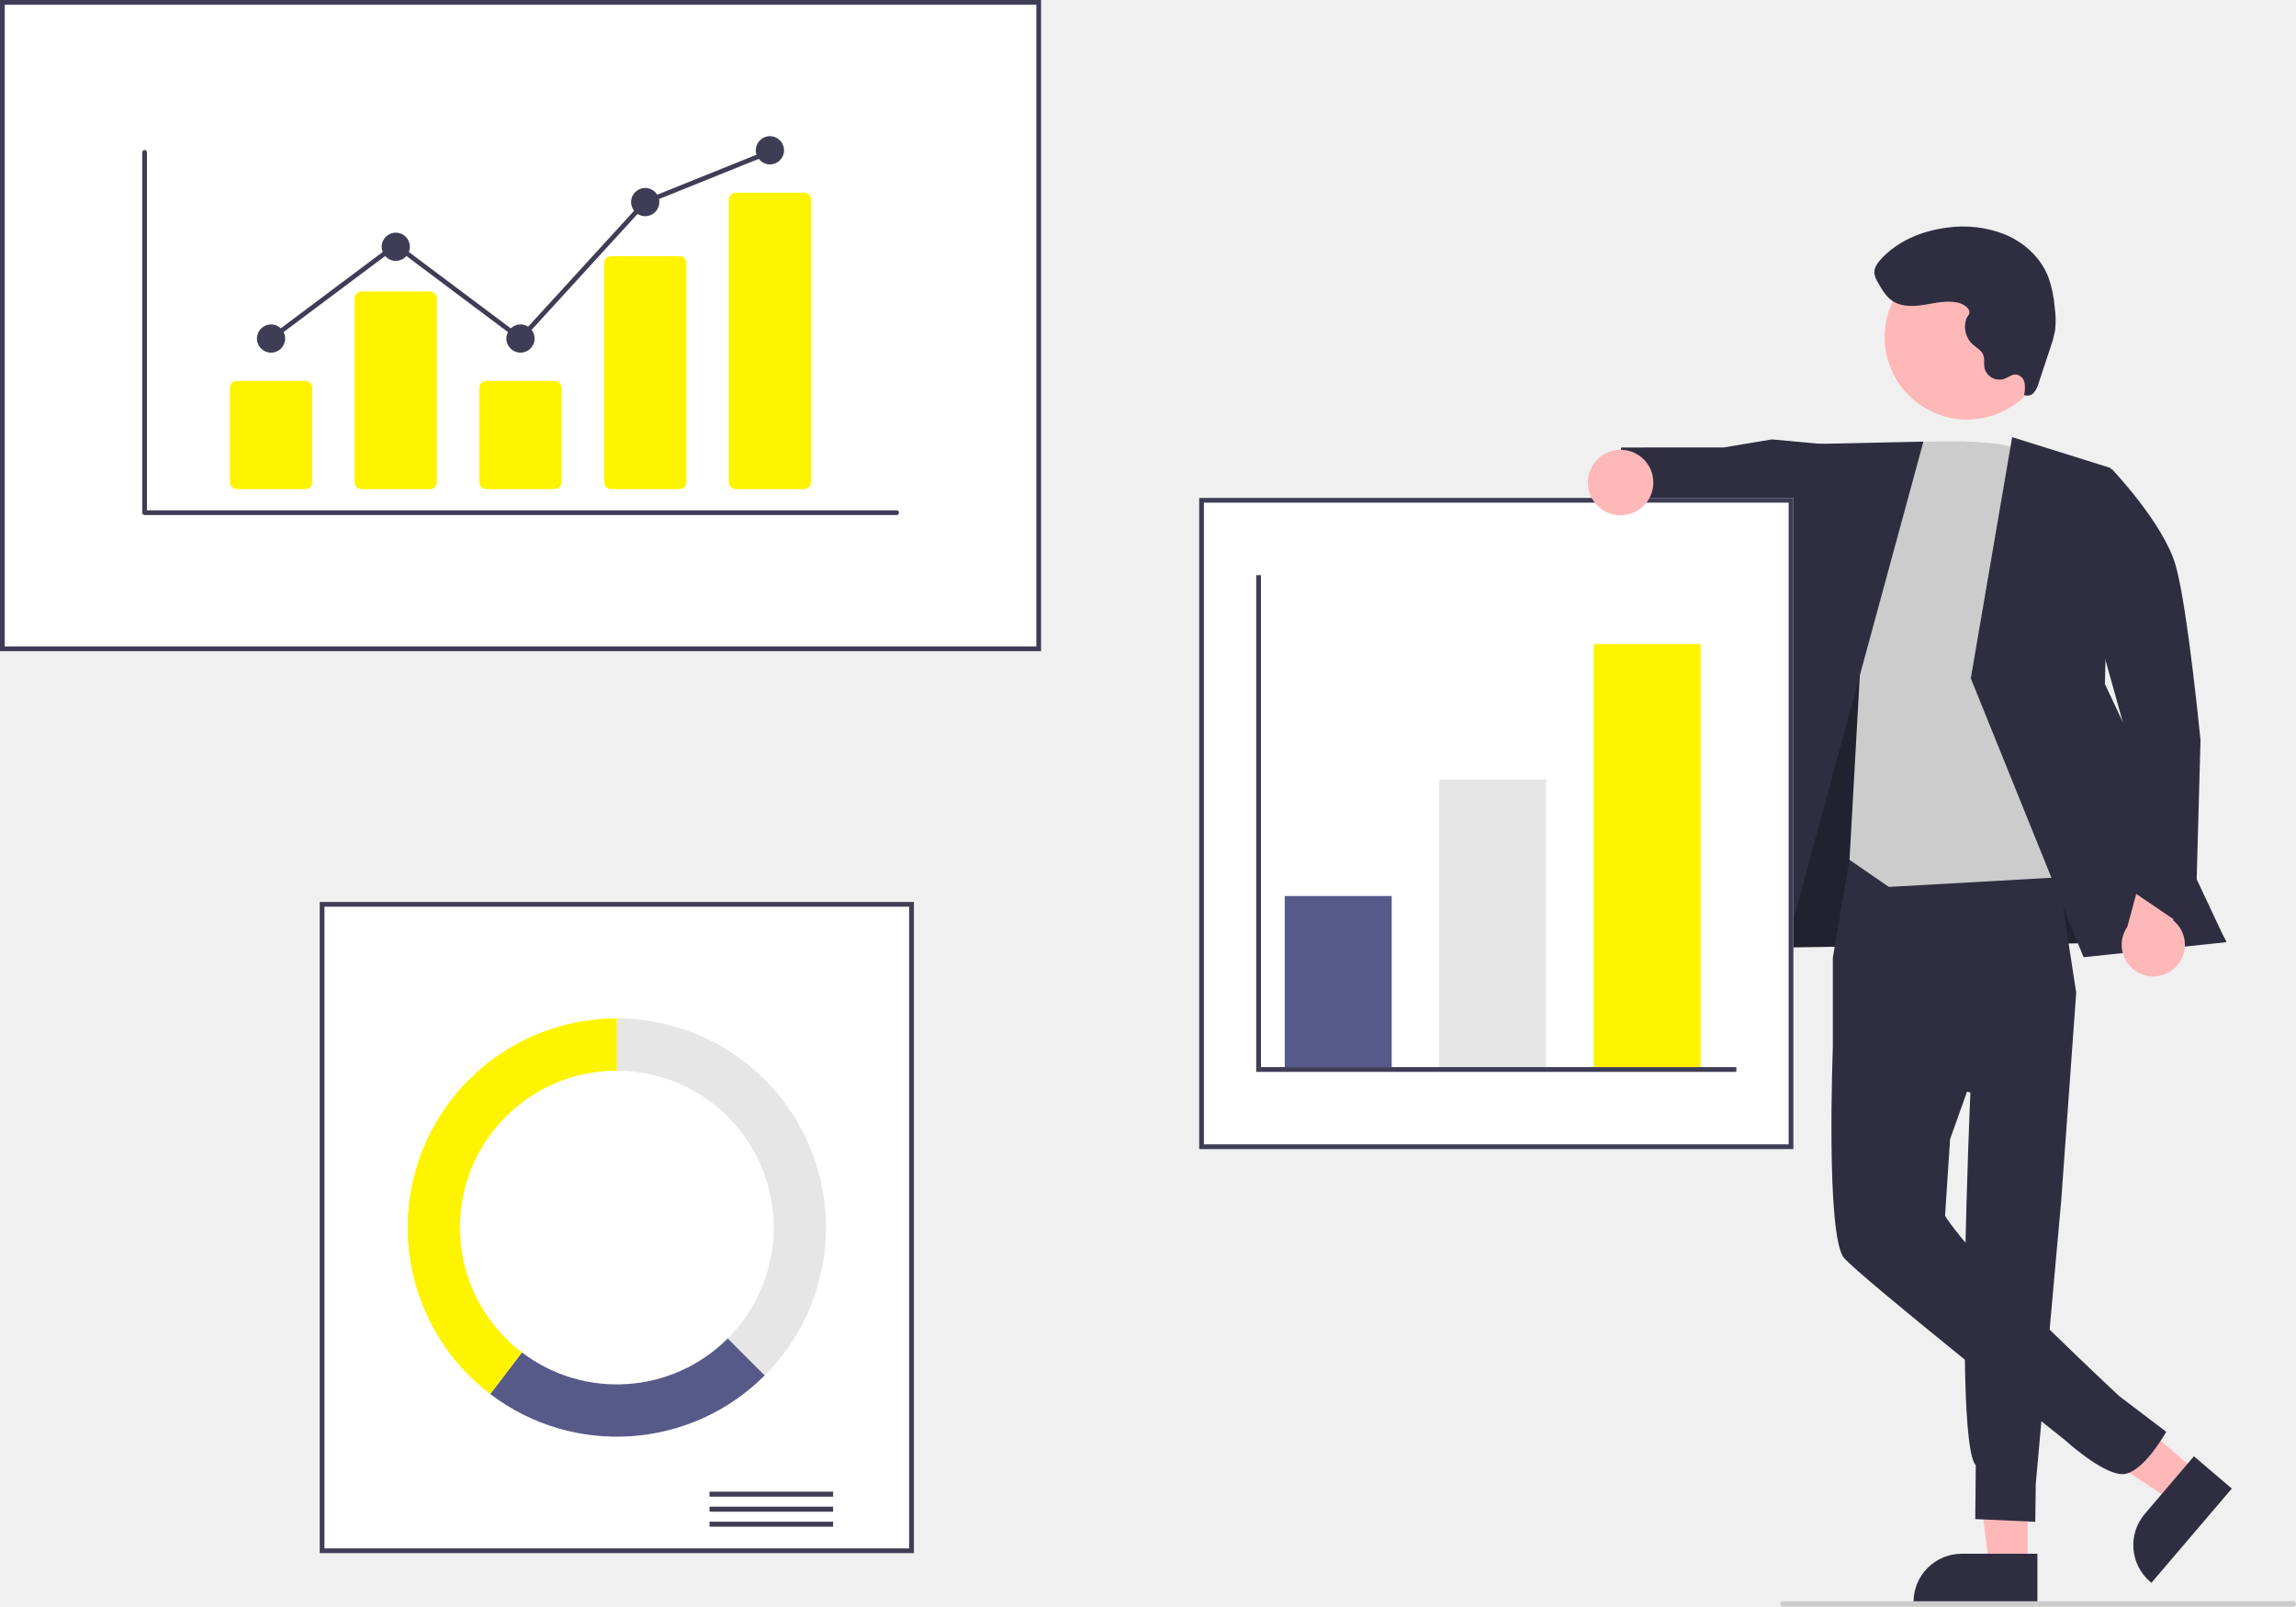
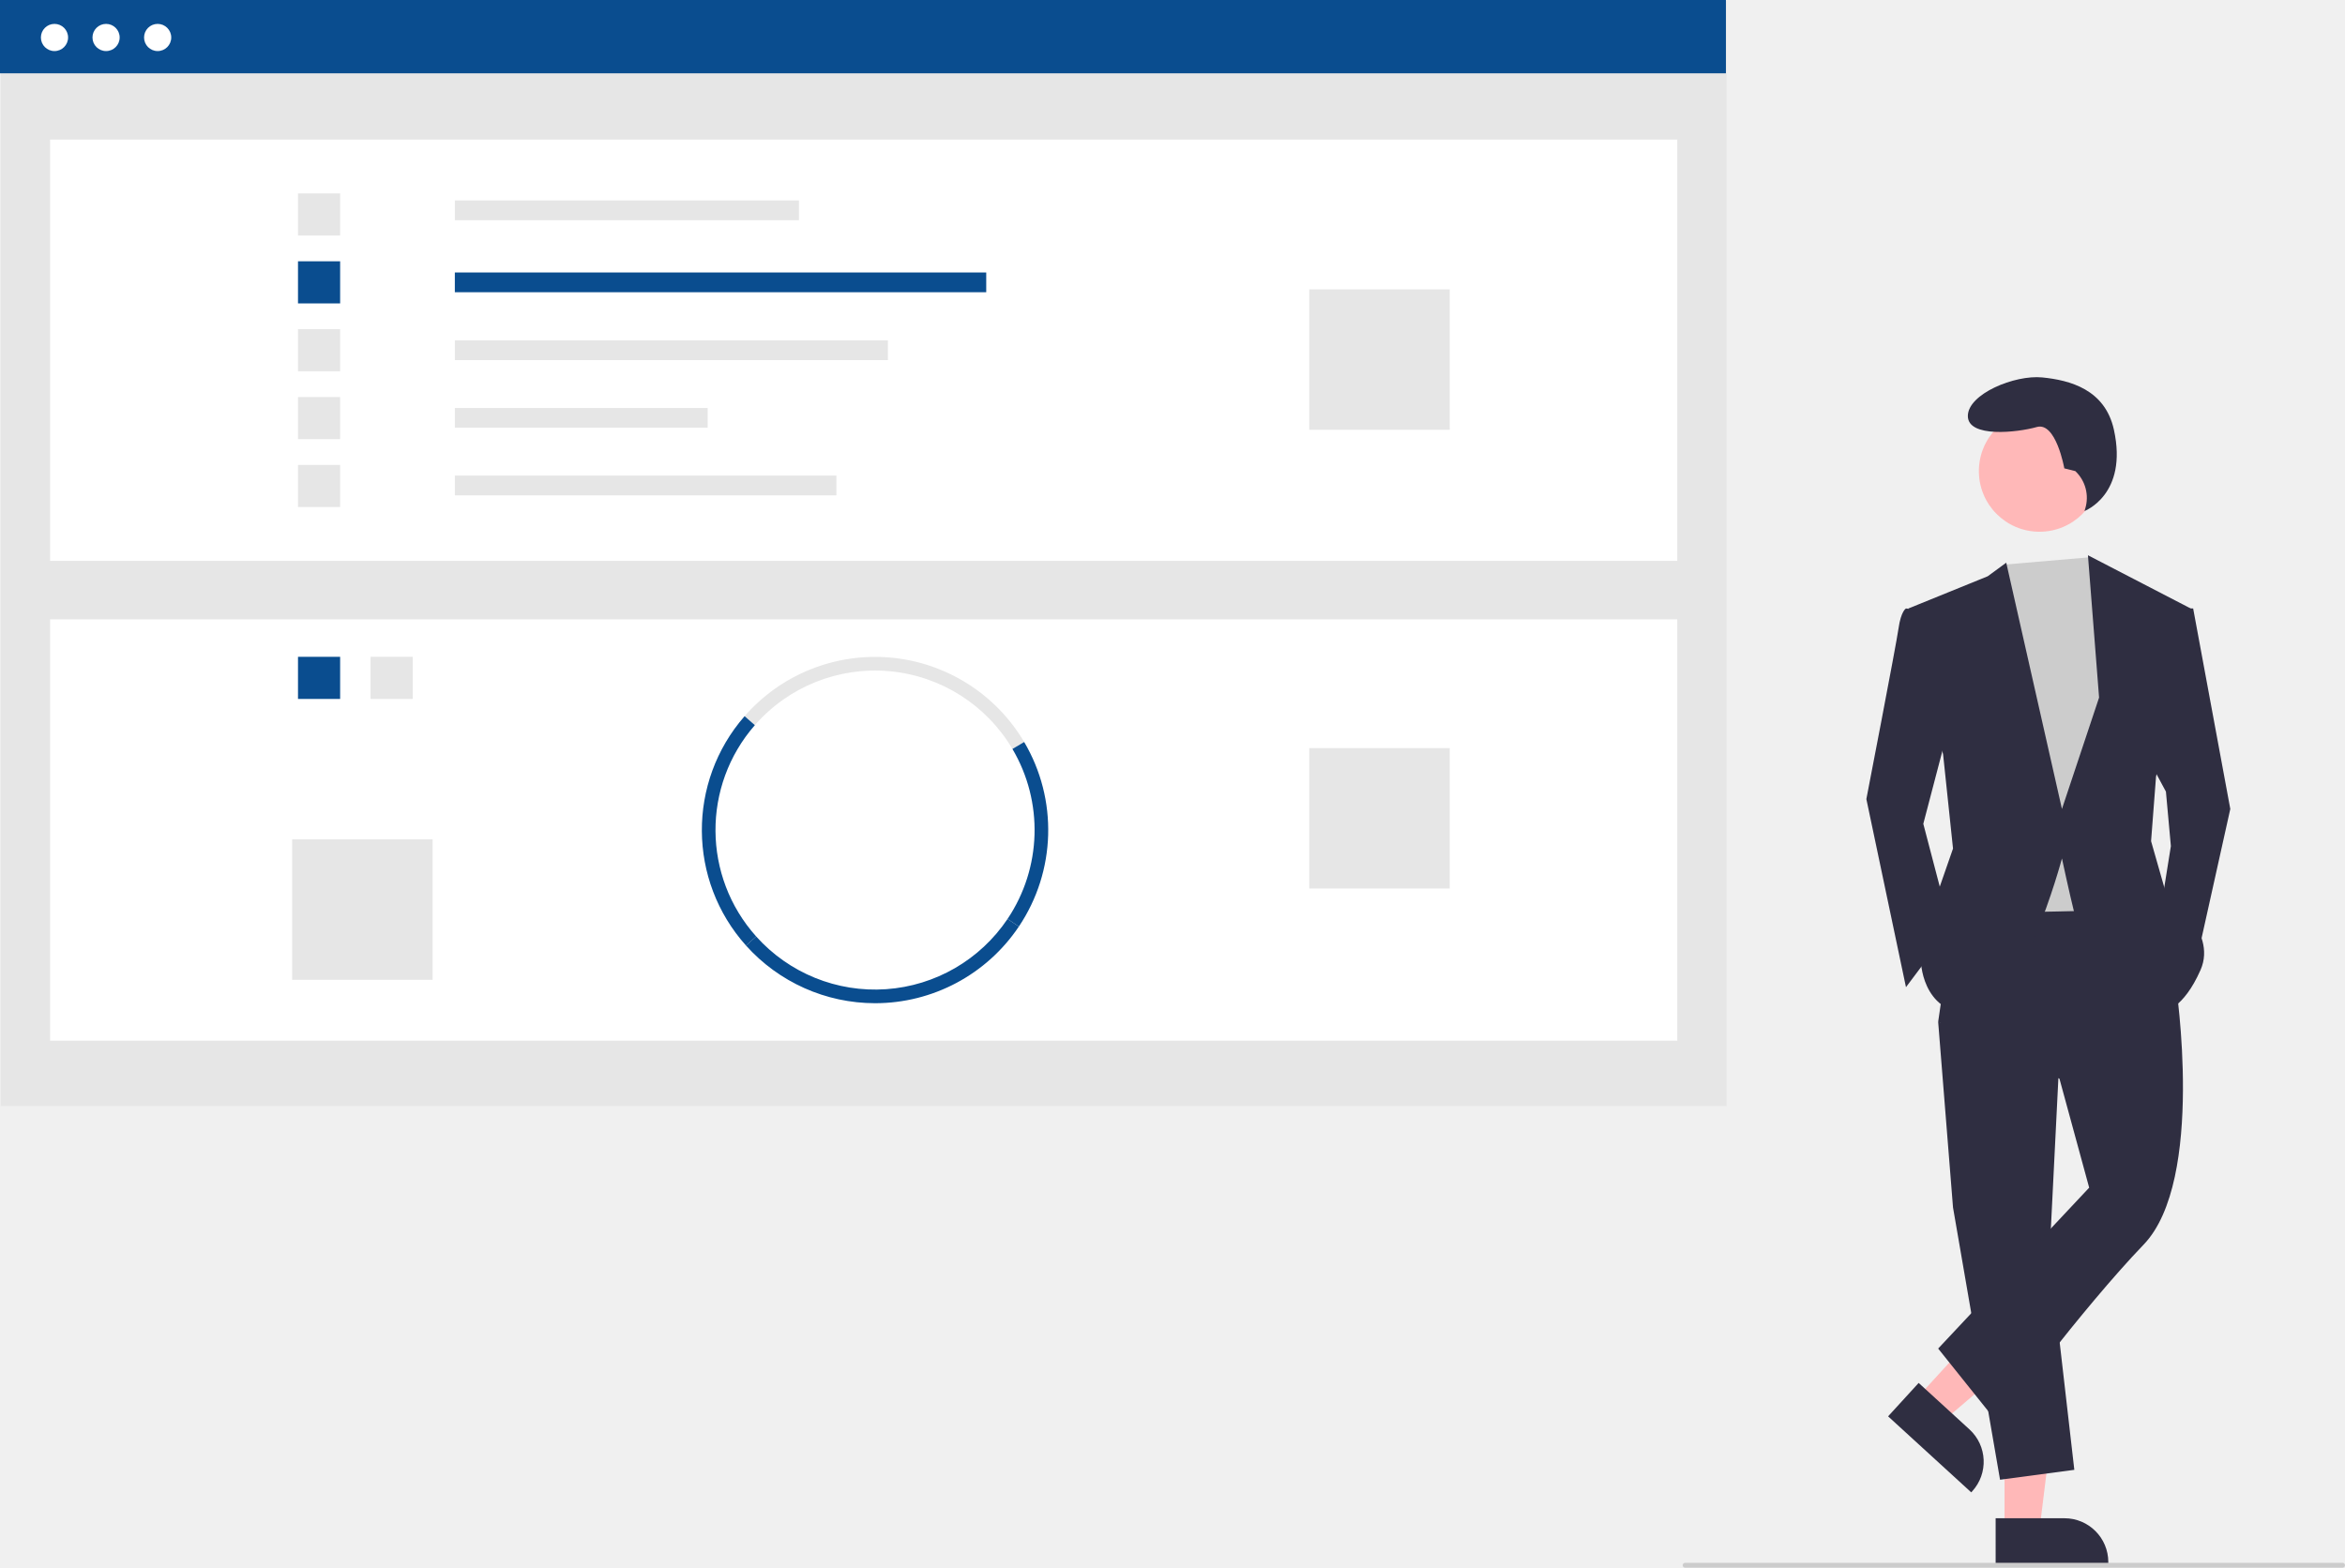
- <svg xmlns="http://www.w3.org/2000/svg" data-name="Layer 1" width="841.59" height="589" viewBox="0 0 841.59 589">
-   <polygon points="743.208 574.193 729.128 574.192 722.43 519.885 743.21 519.886 743.208 574.193" fill="#ffb8b8" />
-   <path d="M926.003,743.341l-45.399-.002V742.765A17.671,17.671,0,0,1,898.275,725.095h.001l27.728.001Z" transform="translate(-179.2049 -155.5)" fill="#2f2e41" />
-   <polygon points="805.349 539.578 796.21 550.289 750.55 520.133 764.039 504.326 805.349 539.578" fill="#ffb8b8" />
-   <path d="M997.267,701.206l-29.469,34.534-.437-.373a17.671,17.671,0,0,1-1.972-24.912l.001-.001,17.999-21.092Z" transform="translate(-179.2049 -155.5)" fill="#2f2e41" />
-   <polygon points="643.236 307.117 638.853 347.537 816.024 345.01 738.759 219.114 675.673 216.848 643.236 307.117" fill="#2f2e41" />
-   <polygon points="643.236 307.117 638.853 347.537 816.024 345.01 738.759 219.114 675.673 216.848 643.236 307.117" opacity="0.28" />
-   <path d="M857.28,469.556l-6.255,36.984v33.058L901.455,556.06s-5.904,128.404,1.967,136.583l-.193,19.742,22,1,.179-13.894L934.735,595.635l5.493-76.25-8.907-57.811Z" transform="translate(-179.2049 -155.5)" fill="#2f2e41" />
-   <path d="M896.35,501.392l-45.325,38.206s-2.653,68.932,4.084,77.016c5.786,6.943,81.038,66.832,81.038,66.832s13.374,12.268,20.869,12.464,16.213-15.525,16.213-15.525l-17.358-13.188S910.901,625.22,897.549,608.53c-5.389-6.737-5.389-7.41-5.389-7.41l1.841-28.014,18.525-51.991Z" transform="translate(-179.2049 -155.5)" fill="#2f2e41" />
-   <polygon points="669.024 162.885 649.482 161.079 631.756 164.033 594.222 164.045 591.024 191.249 625.277 198.914 633.624 194.823 668.419 208.08 669.024 162.885" fill="#2f2e41" />
-   <path d="M871.569,318.3s41.474-3.886,50.905,3.524,29.641,154.266,29.641,154.266l-80.545,4.546-14.44-9.935,4.099-73.317Z" transform="translate(-179.2049 -155.5)" fill="#ccc" />
-   <polygon points="705.024 161.885 659.275 162.889 616.622 355.62 650.305 363.031 705.024 161.885" fill="#2f2e41" />
-   <polygon points="737.546 160.256 773.583 171.535 771.536 250.722 816.024 345.396 763.725 350.905 722.386 248.675 737.546 160.256" fill="#2f2e41" />
-   <path d="M976.176,510.513a11.513,11.513,0,0,0-.436-17.649l7.25-25.291-14.295-8.154-9.737,35.86a11.576,11.576,0,0,0,17.218,15.234Z" transform="translate(-179.2049 -155.5)" fill="#ffb8b8" />
-   <path d="M931.905,329.234l21.323-1.85s19.143,20.022,23.498,35.524,9.071,64.005,9.071,64.005l-1.967,70.955L958.905,480.943l-1.672-61.031Z" transform="translate(-179.2049 -155.5)" fill="#2f2e41" />
-   <circle cx="900.239" cy="279.072" r="30.227" transform="translate(44.35273 779.6309) rotate(-61.33681)" fill="#ffb8b8" />
-   <path d="M896.869,266.453c-3.966-.916-8.083.099-12.099.757s-8.443.875-11.841-1.366c-2.509-1.655-4.052-4.393-5.501-7.027a8.088,8.088,0,0,1-1.183-3.101c-.171-1.948,1.069-3.725,2.384-5.172,6.112-6.718,15.044-10.396,24.051-11.564a41.554,41.554,0,0,1,21.961,2.682c6.837,2.999,12.715,8.491,15.403,15.456a43.895,43.895,0,0,1,2.301,11.038,32.97,32.97,0,0,1,.155,8.359,35.832,35.832,0,0,1-1.62,6.056l-4.453,13.446a8.859,8.859,0,0,1-1.751,3.466,3.029,3.029,0,0,1-3.547.777,11.04,11.04,0,0,0,.16-4.461,3.764,3.764,0,0,0-2.97-2.995c-1.641-.174-3.043,1.098-4.6,1.646a5.66,5.66,0,0,1-7.035-3.818q-.064-.215-.111-.436c-.246-1.537.167-3.183-.416-4.626-.683-1.691-2.493-2.578-3.853-3.793a8.869,8.869,0,0,1-2.433-9.217c.364-1.119,1.392-1.628,1.187-2.913C900.787,267.963,898.301,266.784,896.869,266.453Z" transform="translate(-179.2049 -155.5)" fill="#2f2e41" />
-   <path d="M560.817,394.225H179.205V155.5H560.817Z" transform="translate(-179.2049 -155.5)" fill="#fff" />
-   <path d="M560.817,394.225H179.205V155.5H560.817ZM180.947,392.483H559.074V157.243H180.947Z" transform="translate(-179.2049 -155.5)" fill="#3f3d56" />
-   <path d="M514.204,724.869H296.389V486.143H514.204Z" transform="translate(-179.2049 -155.5)" fill="#fff" />
-   <path d="M514.204,724.869H296.389V486.143H514.204Zm-216.072-1.743H512.462V487.886H298.132Z" transform="translate(-179.2049 -155.5)" fill="#3f3d56" />
-   <rect x="260.071" y="546.822" width="45.306" height="1.837" fill="#3f3d56" />
-   <rect x="260.071" y="552.332" width="45.306" height="1.837" fill="#3f3d56" />
-   <rect x="260.071" y="557.842" width="45.306" height="1.837" fill="#3f3d56" />
-   <path d="M405.297,528.835v19.168a57.503,57.503,0,0,1,40.661,98.164l13.554,13.554A76.671,76.671,0,0,0,405.297,528.835Z" transform="translate(-179.2049 -155.5)" fill="#e6e6e6" />
-   <path d="M459.511,659.72l-13.554-13.554a57.489,57.489,0,0,1-75.451,5.116l-11.601,15.265A76.669,76.669,0,0,0,459.511,659.72Z" transform="translate(-179.2049 -155.5)" fill="#575a89" />
-   <path d="M347.794,605.506a57.503,57.503,0,0,1,57.503-57.503V528.835a76.67,76.67,0,0,0-46.392,137.713l11.602-15.265A57.403,57.403,0,0,1,347.794,605.506Z" transform="translate(-179.2049 -155.5)" fill="#fff400" />
-   <path d="M836.57,576.755H618.755V338.029H836.57Z" transform="translate(-179.2049 -155.5)" fill="#fff" />
-   <path d="M836.57,576.755H618.755V338.029H836.57ZM620.498,575.012H834.828V339.771H620.498Z" transform="translate(-179.2049 -155.5)" fill="#3f3d56" />
-   <rect x="470.916" y="328.465" width="39.207" height="62.731" fill="#575a89" />
-   <rect x="527.548" y="285.773" width="39.207" height="105.422" fill="#e6e6e6" />
-   <rect x="584.18" y="236.112" width="39.207" height="155.084" fill="#fff400" />
-   <polygon points="636.455 392.939 460.461 392.939 460.461 210.845 462.203 210.845 462.203 391.196 636.455 391.196 636.455 392.939" fill="#3f3d56" />
-   <circle cx="594.024" cy="176.885" r="12" fill="#ffb8b8" />
-   <path d="M1019.795,744.5h-187a1,1,0,0,1,0-2h187a1,1,0,0,1,0,2Z" transform="translate(-179.2049 -155.5)" fill="#ccc" />
-   <path d="M507.82,344.299H232.202a.863.863,0,0,1-.863-.863V211.332a.863.863,0,0,1,1.725,0V342.573H507.82a.863.863,0,1,1,0,1.725Z" transform="translate(-179.2049 -155.5)" fill="#3f3d56" />
-   <path d="M291.089,334.81H266.021a2.563,2.563,0,0,1-2.561-2.56V297.693a2.563,2.563,0,0,1,2.561-2.56h25.069a2.563,2.563,0,0,1,2.561,2.56v34.557A2.563,2.563,0,0,1,291.089,334.81Z" transform="translate(-179.2049 -155.5)" fill="#fff400" />
-   <path d="M336.805,334.81H311.736a2.563,2.563,0,0,1-2.561-2.56V264.916a2.563,2.563,0,0,1,2.561-2.56H336.805a2.563,2.563,0,0,1,2.561,2.56v67.334A2.563,2.563,0,0,1,336.805,334.81Z" transform="translate(-179.2049 -155.5)" fill="#fff400" />
-   <path d="M382.521,334.81H357.452a2.563,2.563,0,0,1-2.561-2.56V297.693a2.563,2.563,0,0,1,2.561-2.56h25.069a2.563,2.563,0,0,1,2.561,2.56v34.557A2.563,2.563,0,0,1,382.521,334.81Z" transform="translate(-179.2049 -155.5)" fill="#fff400" />
-   <path d="M428.236,334.81H403.168a2.507,2.507,0,0,1-2.561-2.444V251.861a2.507,2.507,0,0,1,2.561-2.444h25.069a2.507,2.507,0,0,1,2.561,2.444v80.505A2.507,2.507,0,0,1,428.236,334.81Z" transform="translate(-179.2049 -155.5)" fill="#fff400" />
-   <path d="M473.952,334.81H448.883a2.563,2.563,0,0,1-2.561-2.56V228.688a2.563,2.563,0,0,1,2.561-2.56h25.069a2.563,2.563,0,0,1,2.561,2.56V332.25A2.563,2.563,0,0,1,473.952,334.81Z" transform="translate(-179.2049 -155.5)" fill="#fff400" />
-   <circle cx="99.35" cy="124.107" r="5.175" fill="#3f3d56" />
-   <circle cx="145.066" cy="90.467" r="5.175" fill="#3f3d56" />
-   <circle cx="190.781" cy="124.107" r="5.175" fill="#3f3d56" />
-   <circle cx="236.497" cy="74.078" r="5.175" fill="#3f3d56" />
-   <circle cx="282.213" cy="55.102" r="5.175" fill="#3f3d56" />
-   <polygon points="190.89 125.266 145.066 90.943 99.867 124.797 98.833 123.416 145.066 88.787 190.672 122.947 235.993 73.352 236.175 73.278 281.89 54.858 282.535 56.459 237.001 74.805 190.89 125.266" fill="#3f3d56" />
+ <svg xmlns="http://www.w3.org/2000/svg" data-name="Layer 1" width="955.953" height="639.224" viewBox="0 0 955.953 639.224">
+   <rect x="0.3" y="0.399" width="703.576" height="450.601" fill="#e6e6e6" />
+   <rect x="20.419" y="56.915" width="663.339" height="171.773" fill="#fff" />
+   <rect x="185.418" y="81.727" width="140.281" height="8.053" fill="#e6e6e6" />
+   <rect x="185.418" y="111.101" width="216.625" height="8.053" fill="#0a4d8f" />
+   <rect x="185.418" y="138.776" width="176.544" height="8.053" fill="#e6e6e6" />
+   <rect x="185.418" y="166.346" width="103.064" height="8.053" fill="#e6e6e6" />
+   <rect x="185.418" y="193.916" width="155.55" height="8.053" fill="#e6e6e6" />
+   <rect x="121.481" y="78.864" width="17.177" height="17.177" fill="#e6e6e6" />
+   <rect x="121.481" y="106.539" width="17.177" height="17.177" fill="#0a4d8f" />
+   <rect x="121.481" y="134.213" width="17.177" height="17.177" fill="#e6e6e6" />
+   <rect x="121.481" y="161.888" width="17.177" height="17.177" fill="#e6e6e6" />
+   <rect x="121.481" y="189.562" width="17.177" height="17.177" fill="#e6e6e6" />
+   <rect x="533.736" y="117.99" width="57.258" height="57.258" fill="#e6e6e6" />
+   <rect x="20.419" y="252.546" width="663.339" height="171.773" fill="#fff" />
+   <rect x="151.064" y="267.812" width="17.177" height="17.177" fill="#e6e6e6" />
+   <rect x="121.481" y="267.812" width="17.177" height="17.177" fill="#0a4d8f" />
+   <path d="M534.748,435.763a65.046,65.046,0,0,0-105.003-9.7l-4.186-3.658a70.594,70.594,0,0,1,113.973,10.526Z" transform="translate(-122.0237 -130.3879)" fill="#e6e6e6" />
+   <path d="M537.367,508.182l-4.613-3.102a65.078,65.078,0,0,0,1.994-69.316l4.784-2.832a70.637,70.637,0,0,1-2.164,75.25Z" transform="translate(-122.0237 -130.3879)" fill="#0a4d8f" />
+   <path d="M426.138,515.926a70.59,70.59,0,0,1-.579-93.521l4.186,3.658a65.031,65.031,0,0,0,.534,86.154Z" transform="translate(-122.0237 -130.3879)" fill="#0a4d8f" />
+   <path d="M478.738,539.44a70.709,70.709,0,0,1-52.6-23.514l4.141-3.709a65.043,65.043,0,0,0,102.476-7.138l4.613,3.102A70.554,70.554,0,0,1,478.738,539.44Z" transform="translate(-122.0237 -130.3879)" fill="#0a4d8f" />
+   <rect x="533.736" y="305.032" width="57.258" height="57.258" fill="#e6e6e6" />
+   <rect x="119.095" y="342.249" width="57.258" height="57.258" fill="#e6e6e6" />
+   <rect width="703.576" height="29.89" fill="#0a4d8f" />
+   <circle cx="22.212" cy="15.282" r="5.54" fill="#fff" />
+   <circle cx="43.241" cy="15.282" r="5.54" fill="#fff" />
+   <circle cx="64.269" cy="15.282" r="5.54" fill="#fff" />
+   <polygon points="817.168 623.704 831.411 623.704 838.188 568.764 817.165 568.765 817.168 623.704" fill="#ffb8b8" />
+   <path d="M935.558,749.442l28.051-.001h.001a17.877,17.877,0,0,1,17.876,17.876v.581l-45.927.002Z" transform="translate(-122.0237 -130.3879)" fill="#2f2e41" />
+   <polygon points="781.694 569.766 792.205 579.379 834.284 543.411 818.771 529.224 781.694 569.766" fill="#ffb8b8" />
+   <path d="M904.175,694.27,924.875,713.201l.001.001a17.877,17.877,0,0,1,1.127,25.255l-.392.429L891.719,707.891Z" transform="translate(-122.0237 -130.3879)" fill="#2f2e41" />
+   <polygon points="839.555 430.772 835.518 511.511 845.611 599.316 815.333 603.353 796.158 492.336 790.102 416.642 839.555 430.772" fill="#2f2e41" />
+   <path d="M1009.013,531.892s12.111,79.73-13.12,105.971-59.545,72.666-59.545,72.666L912.126,680.25l61.564-65.601-12.111-44.407-49.453-23.213,8.074-55.508,72.666-1.009Z" transform="translate(-122.0237 -130.3879)" fill="#2f2e41" />
+   <circle cx="831.415" cy="192.095" r="24.717" fill="#ffb8b8" />
+   <polygon points="851.917 227.224 855.703 232.96 865.796 261.219 857.722 371.226 810.287 372.236 804.232 246.08 816.917 230.224 851.917 227.224" fill="#ccc" />
+   <path d="M907.08,379.496l-8.074-1.009s-2.018,1.009-3.028,8.074-13.12,69.638-13.12,69.638l16.148,76.703,18.166-24.222L906.071,466.291l11.102-42.388Z" transform="translate(-122.0237 -130.3879)" fill="#2f2e41" />
+   <polygon points="887.999 248.099 894.054 248.099 909.193 329.847 895.064 393.43 880.934 370.217 884.971 344.986 882.953 322.783 875.888 309.662 887.999 248.099" fill="#2f2e41" />
+   <path d="M968.045,322.482l-4.494-1.124s-3.371-19.1-11.235-16.853-28.088,4.494-28.088-4.494,19.1-16.853,30.335-15.729,25.584,4.851,29.212,21.347c5.815,26.444-11.997,33.123-11.997,33.123l.296-.963a14.996,14.996,0,0,0-4.029-15.308Z" transform="translate(-122.0237 -130.3879)" fill="#2f2e41" />
+   <path d="M900.015,378.486l32.296-13.12,7.569-5.551,22.708,100.42,15.139-45.416-4.542-58.032,41.884,21.699-14.129,68.629-2.018,26.24,6.055,21.194s21.194,15.139,14.129,31.287-15.139,17.157-15.139,17.157-34.314-32.296-36.333-40.37-5.046-22.203-5.046-22.203-17.157,64.592-37.342,63.582-20.185-22.203-20.185-22.203l5.046-22.203,8.074-23.213-4.037-38.351Z" transform="translate(-122.0237 -130.3879)" fill="#2f2e41" />
+   <path d="M1076.976,769.612h-268a1,1,0,0,1,0-2h268a1,1,0,0,1,0,2Z" transform="translate(-122.0237 -130.3879)" fill="#ccc" />
</svg>
